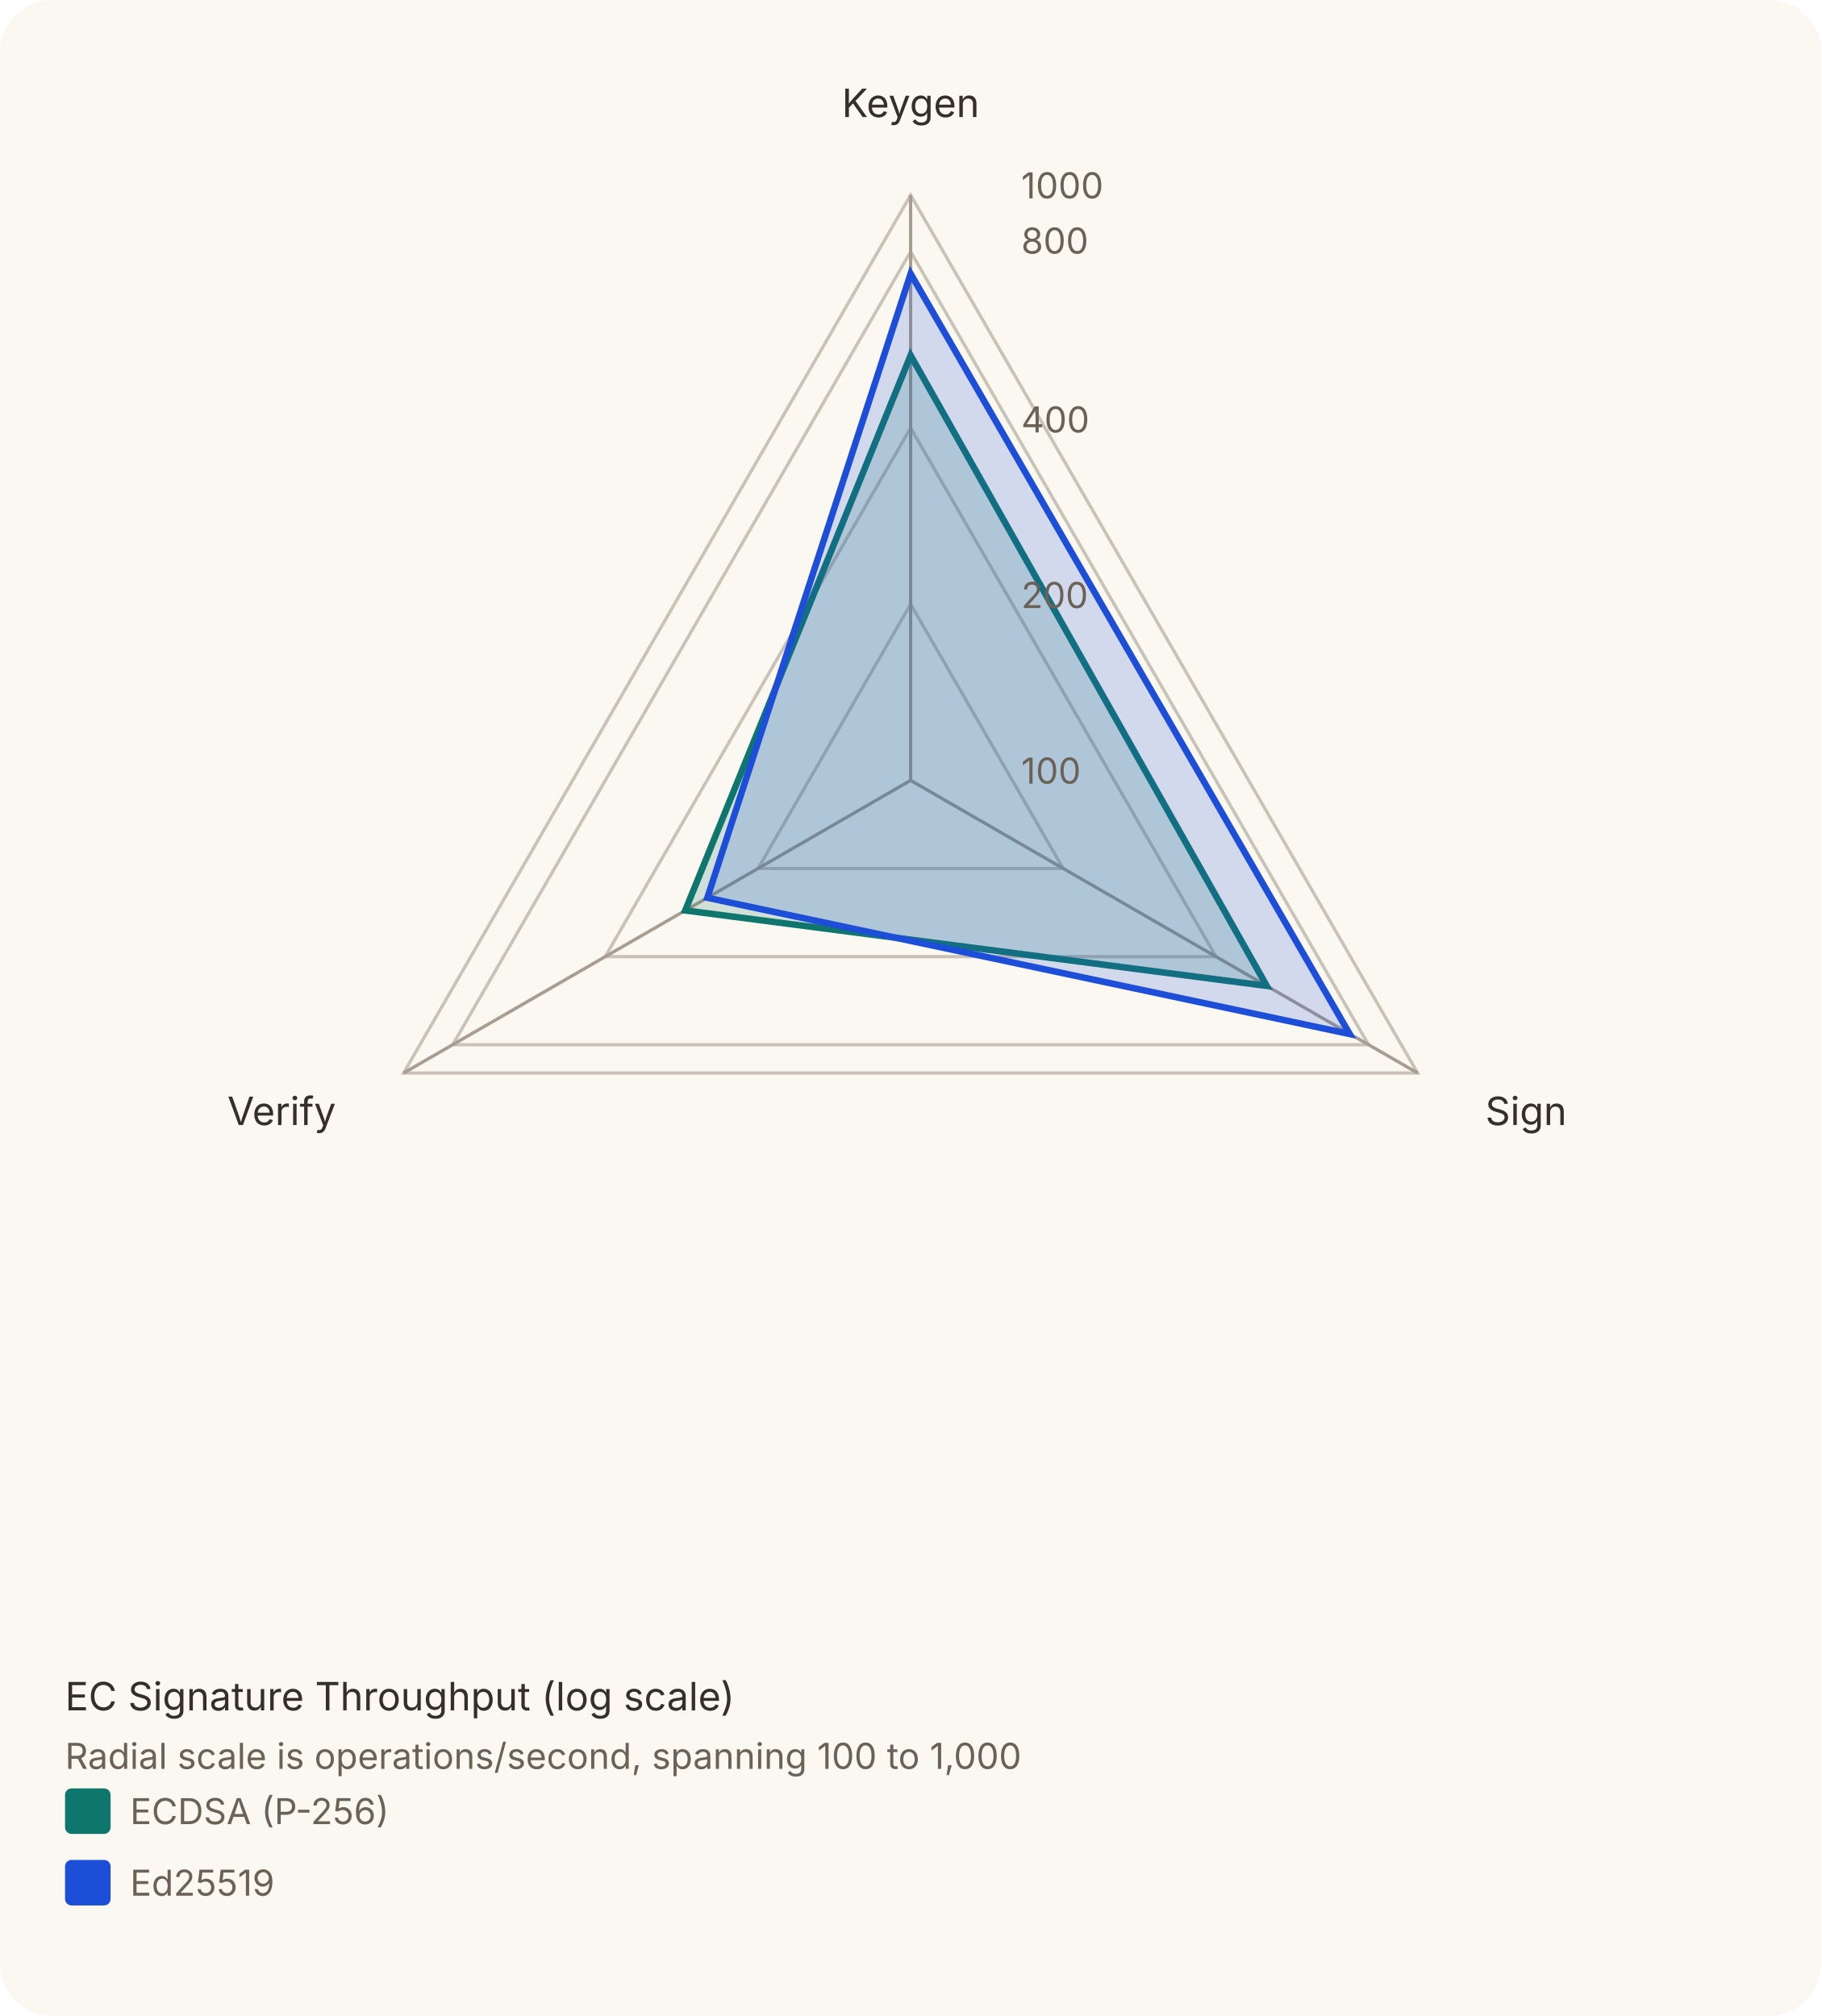
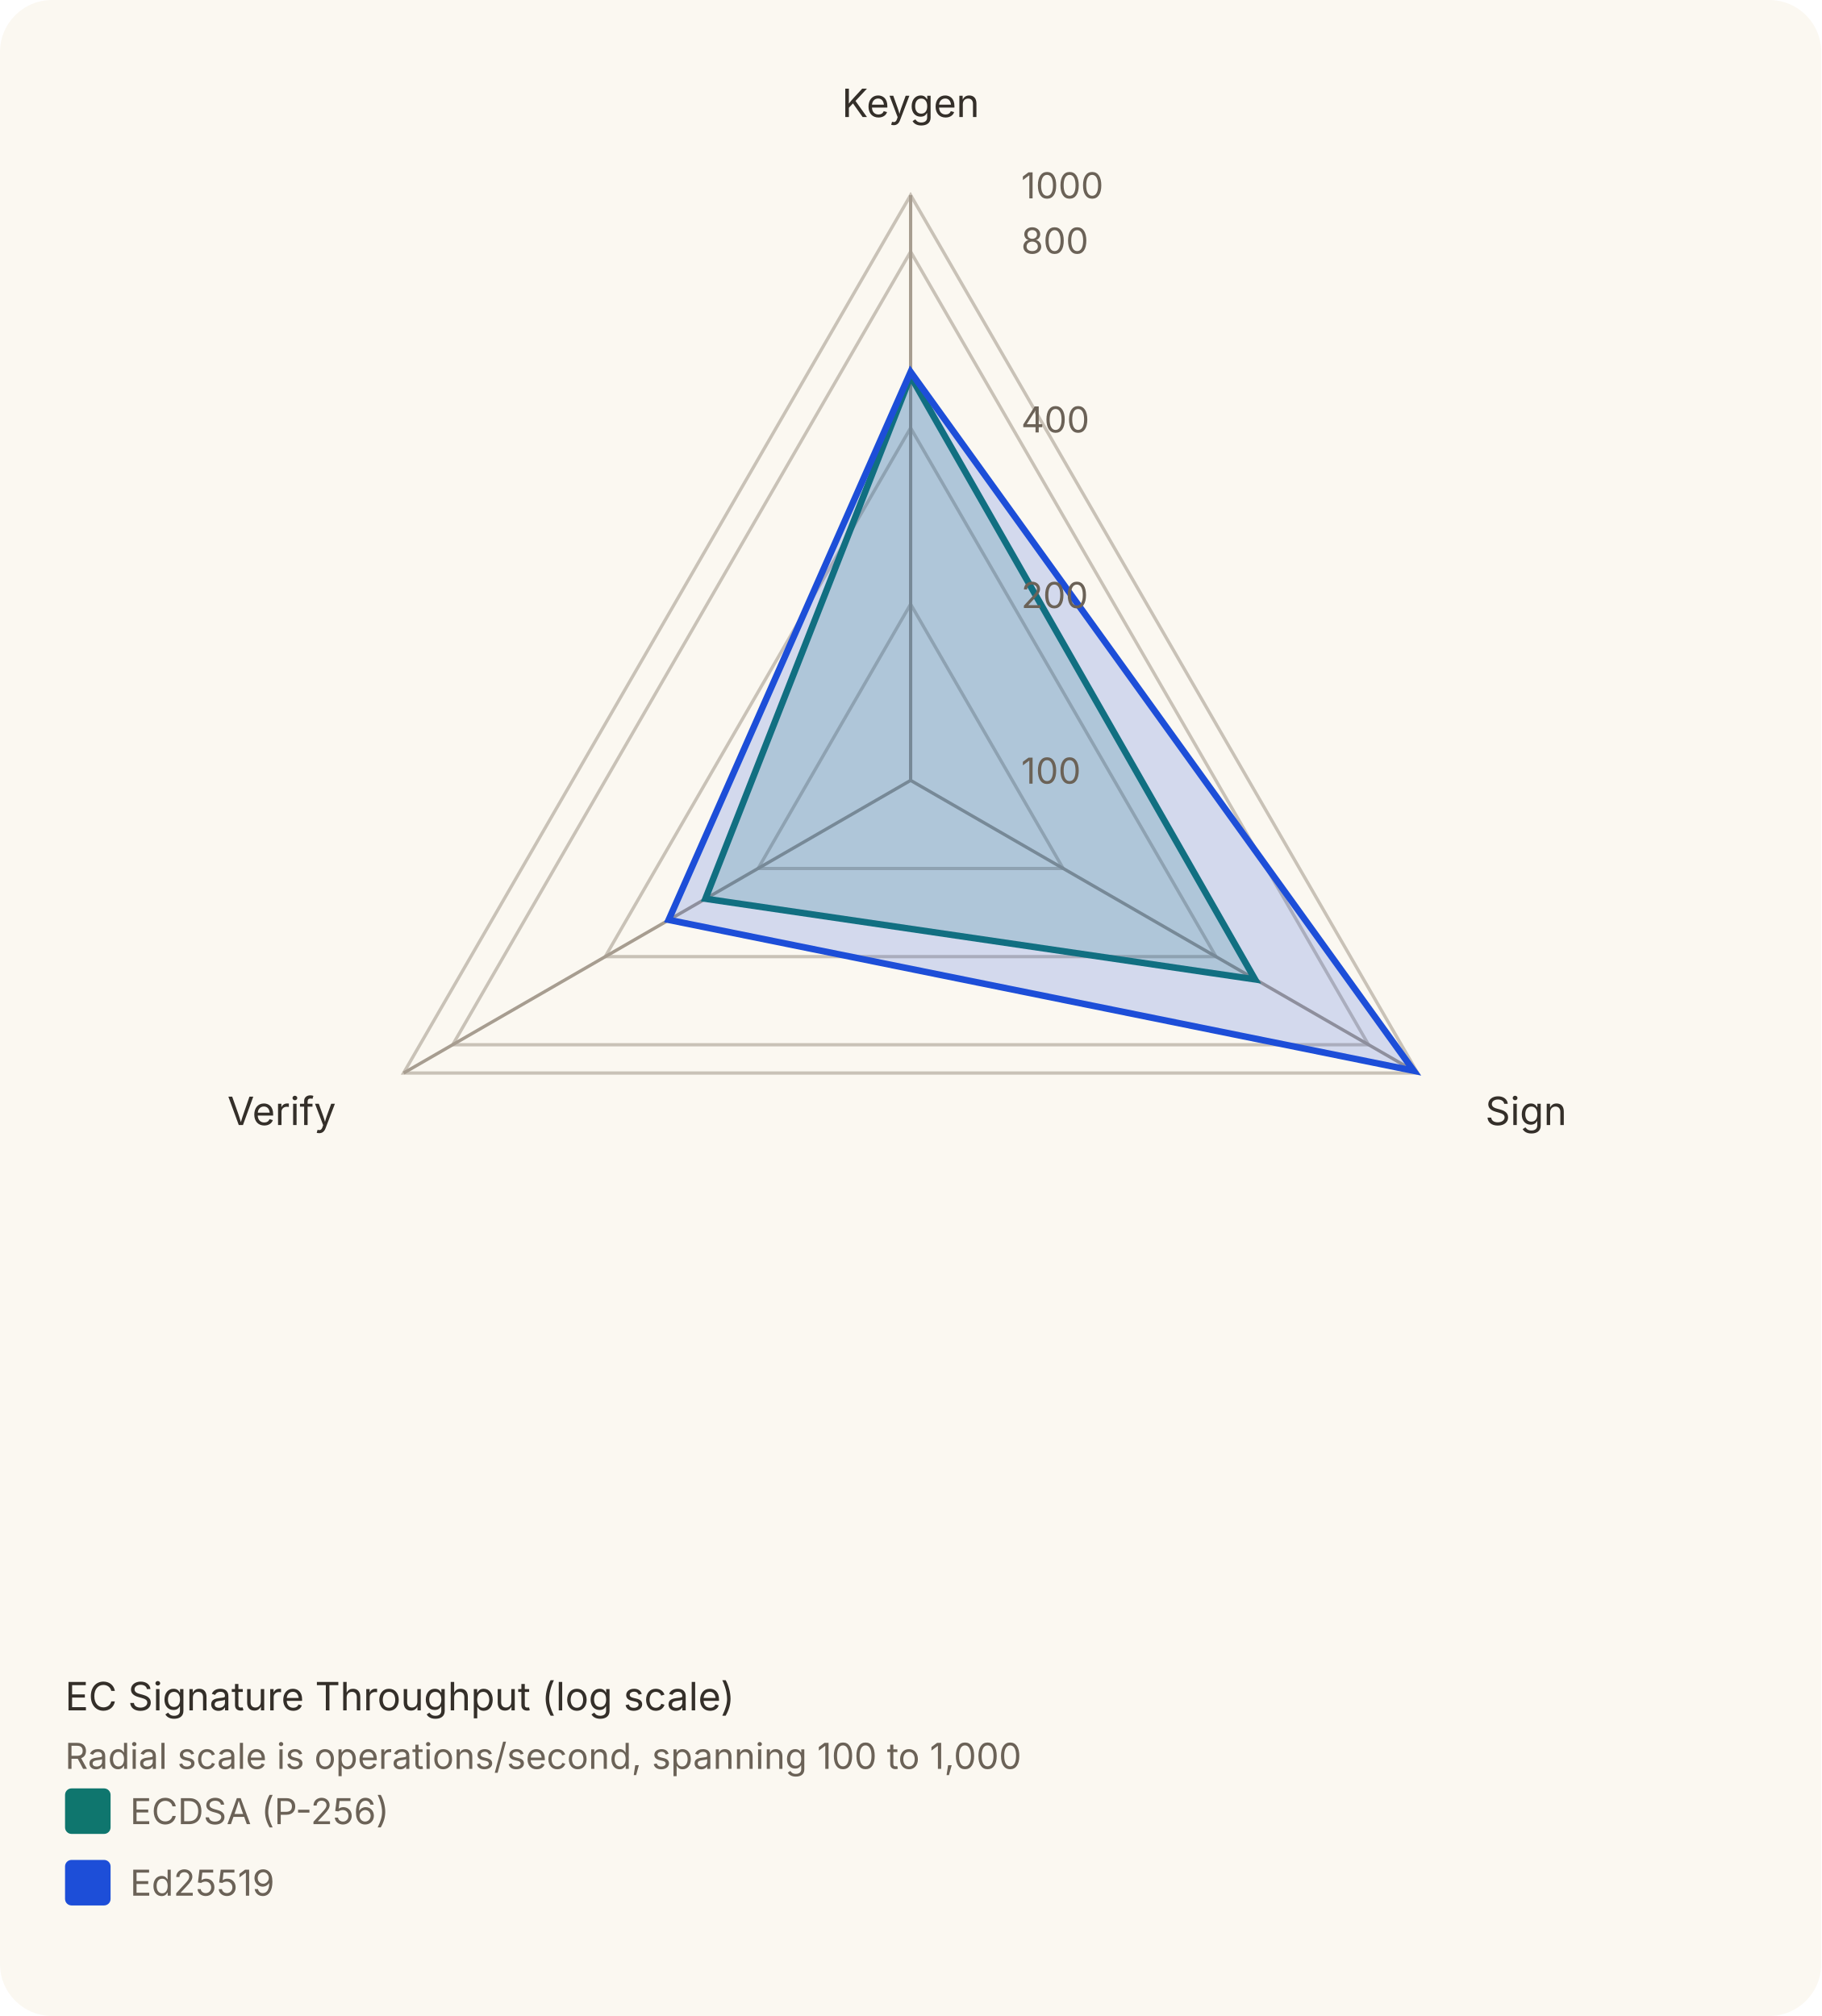
<svg xmlns="http://www.w3.org/2000/svg" viewBox="0 0 560 620" role="img" aria-labelledby="title desc">
  <style>
    .bg { fill: #fbf8f1; }
    .grid { fill: none; stroke: #c9c2b7; stroke-width: 1; }
    .axis { stroke: #a79d90; stroke-width: 1; }
    .label { fill: #342f29; font: 12px ui-sans-serif, -apple-system, BlinkMacSystemFont, "Segoe UI", sans-serif; }
    .small { fill: #6b6257; font: 11px ui-sans-serif, -apple-system, BlinkMacSystemFont, "Segoe UI", sans-serif; }
  </style>
  <rect class="bg" x="0" y="0" width="560" height="620" rx="16" />
  <polygon class="grid" points="280.0,240.0 280.0,240.0 280.0,240.0" />
  <polygon class="grid" points="280.0,185.8 326.9,267.1 233.1,267.1" />
  <polygon class="grid" points="280.0,131.6 373.9,294.2 186.1,294.2" />
  <polygon class="grid" points="280.0,77.4 420.8,321.3 139.2,321.3" />
  <polygon class="grid" points="280.0,60.0 435.9,330.0 124.1,330.0" />
  <line class="axis" x1="280" y1="240" x2="280.0" y2="60.0" />
  <line class="axis" x1="280" y1="240" x2="435.9" y2="330.0" />
  <line class="axis" x1="280" y1="240" x2="124.1" y2="330.0" />
-   <polygon points="280.0,109.3 389.5,303.2 210.7,280.0" fill="#0f766e" fill-opacity="0.18" stroke="#0f766e" stroke-width="2" />
+   <polygon points="280.0,115.7 385.9,301.2 216.9,276.4" fill="#0f766e" fill-opacity="0.18" stroke="#0f766e" stroke-width="2" />
  <rect x="20" y="550" width="14" height="14" rx="2" fill="#0f766e" />
  <text class="small" x="40" y="561">ECDSA (P-256)</text>
-   <polygon points="280.0,84.2 415.0,318.0 217.5,276.1" fill="#1d4ed8" fill-opacity="0.18" stroke="#1d4ed8" stroke-width="2" />
+   <polygon points="280.0,114.4 434.7,329.3 205.6,282.9" fill="#1d4ed8" fill-opacity="0.18" stroke="#1d4ed8" stroke-width="2" />
  <rect x="20" y="572" width="14" height="14" rx="2" fill="#1d4ed8" />
  <text class="small" x="40" y="583">Ed25519</text>
  <text class="small" x="314" y="241">100</text>
  <text class="small" x="314" y="187">200</text>
  <text class="small" x="314" y="133">400</text>
  <text class="small" x="314" y="78">800</text>
  <text class="small" x="314" y="61">1000</text>
  <text class="label" x="280.0" y="36.0" text-anchor="middle">Keygen</text>
  <text class="label" x="456.7" y="346.0" text-anchor="start">Sign</text>
  <text class="label" x="103.3" y="346.0" text-anchor="end">Verify</text>
  <text class="label" x="20" y="526">EC Signature Throughput (log scale)</text>
  <text class="small" x="20" y="544">Radial scale is operations/second, spanning 100 to 1,000</text>
</svg>
